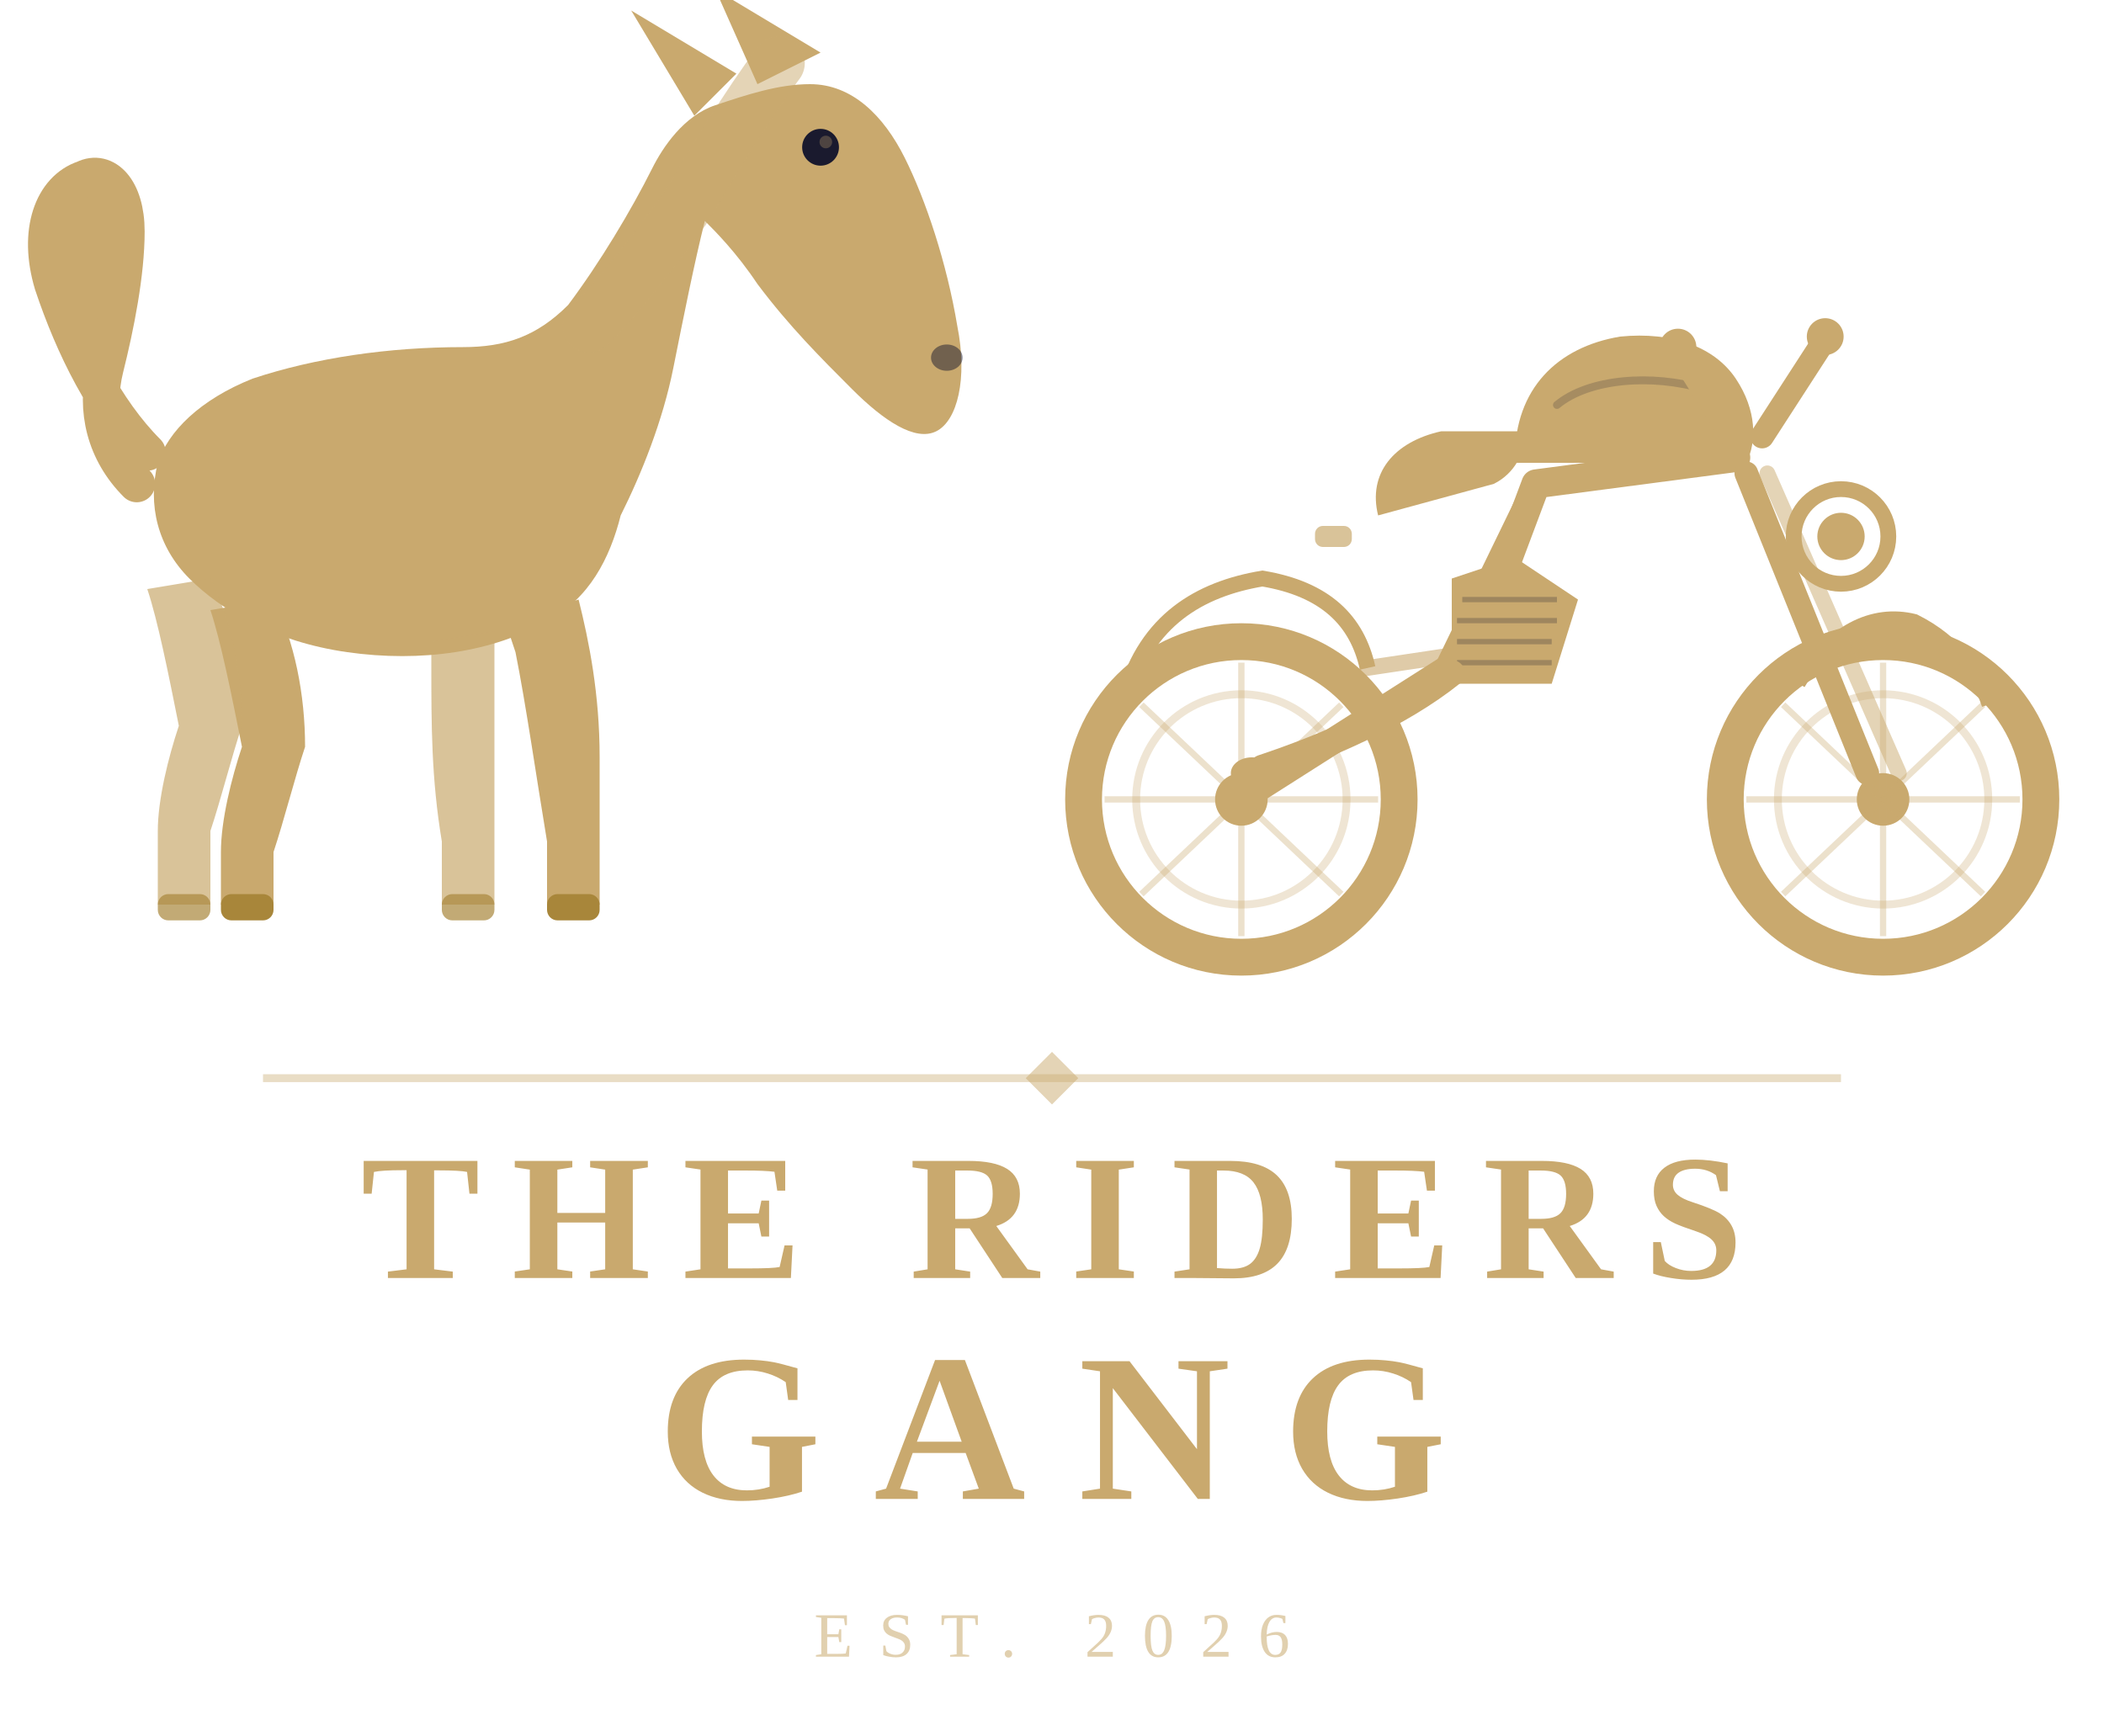
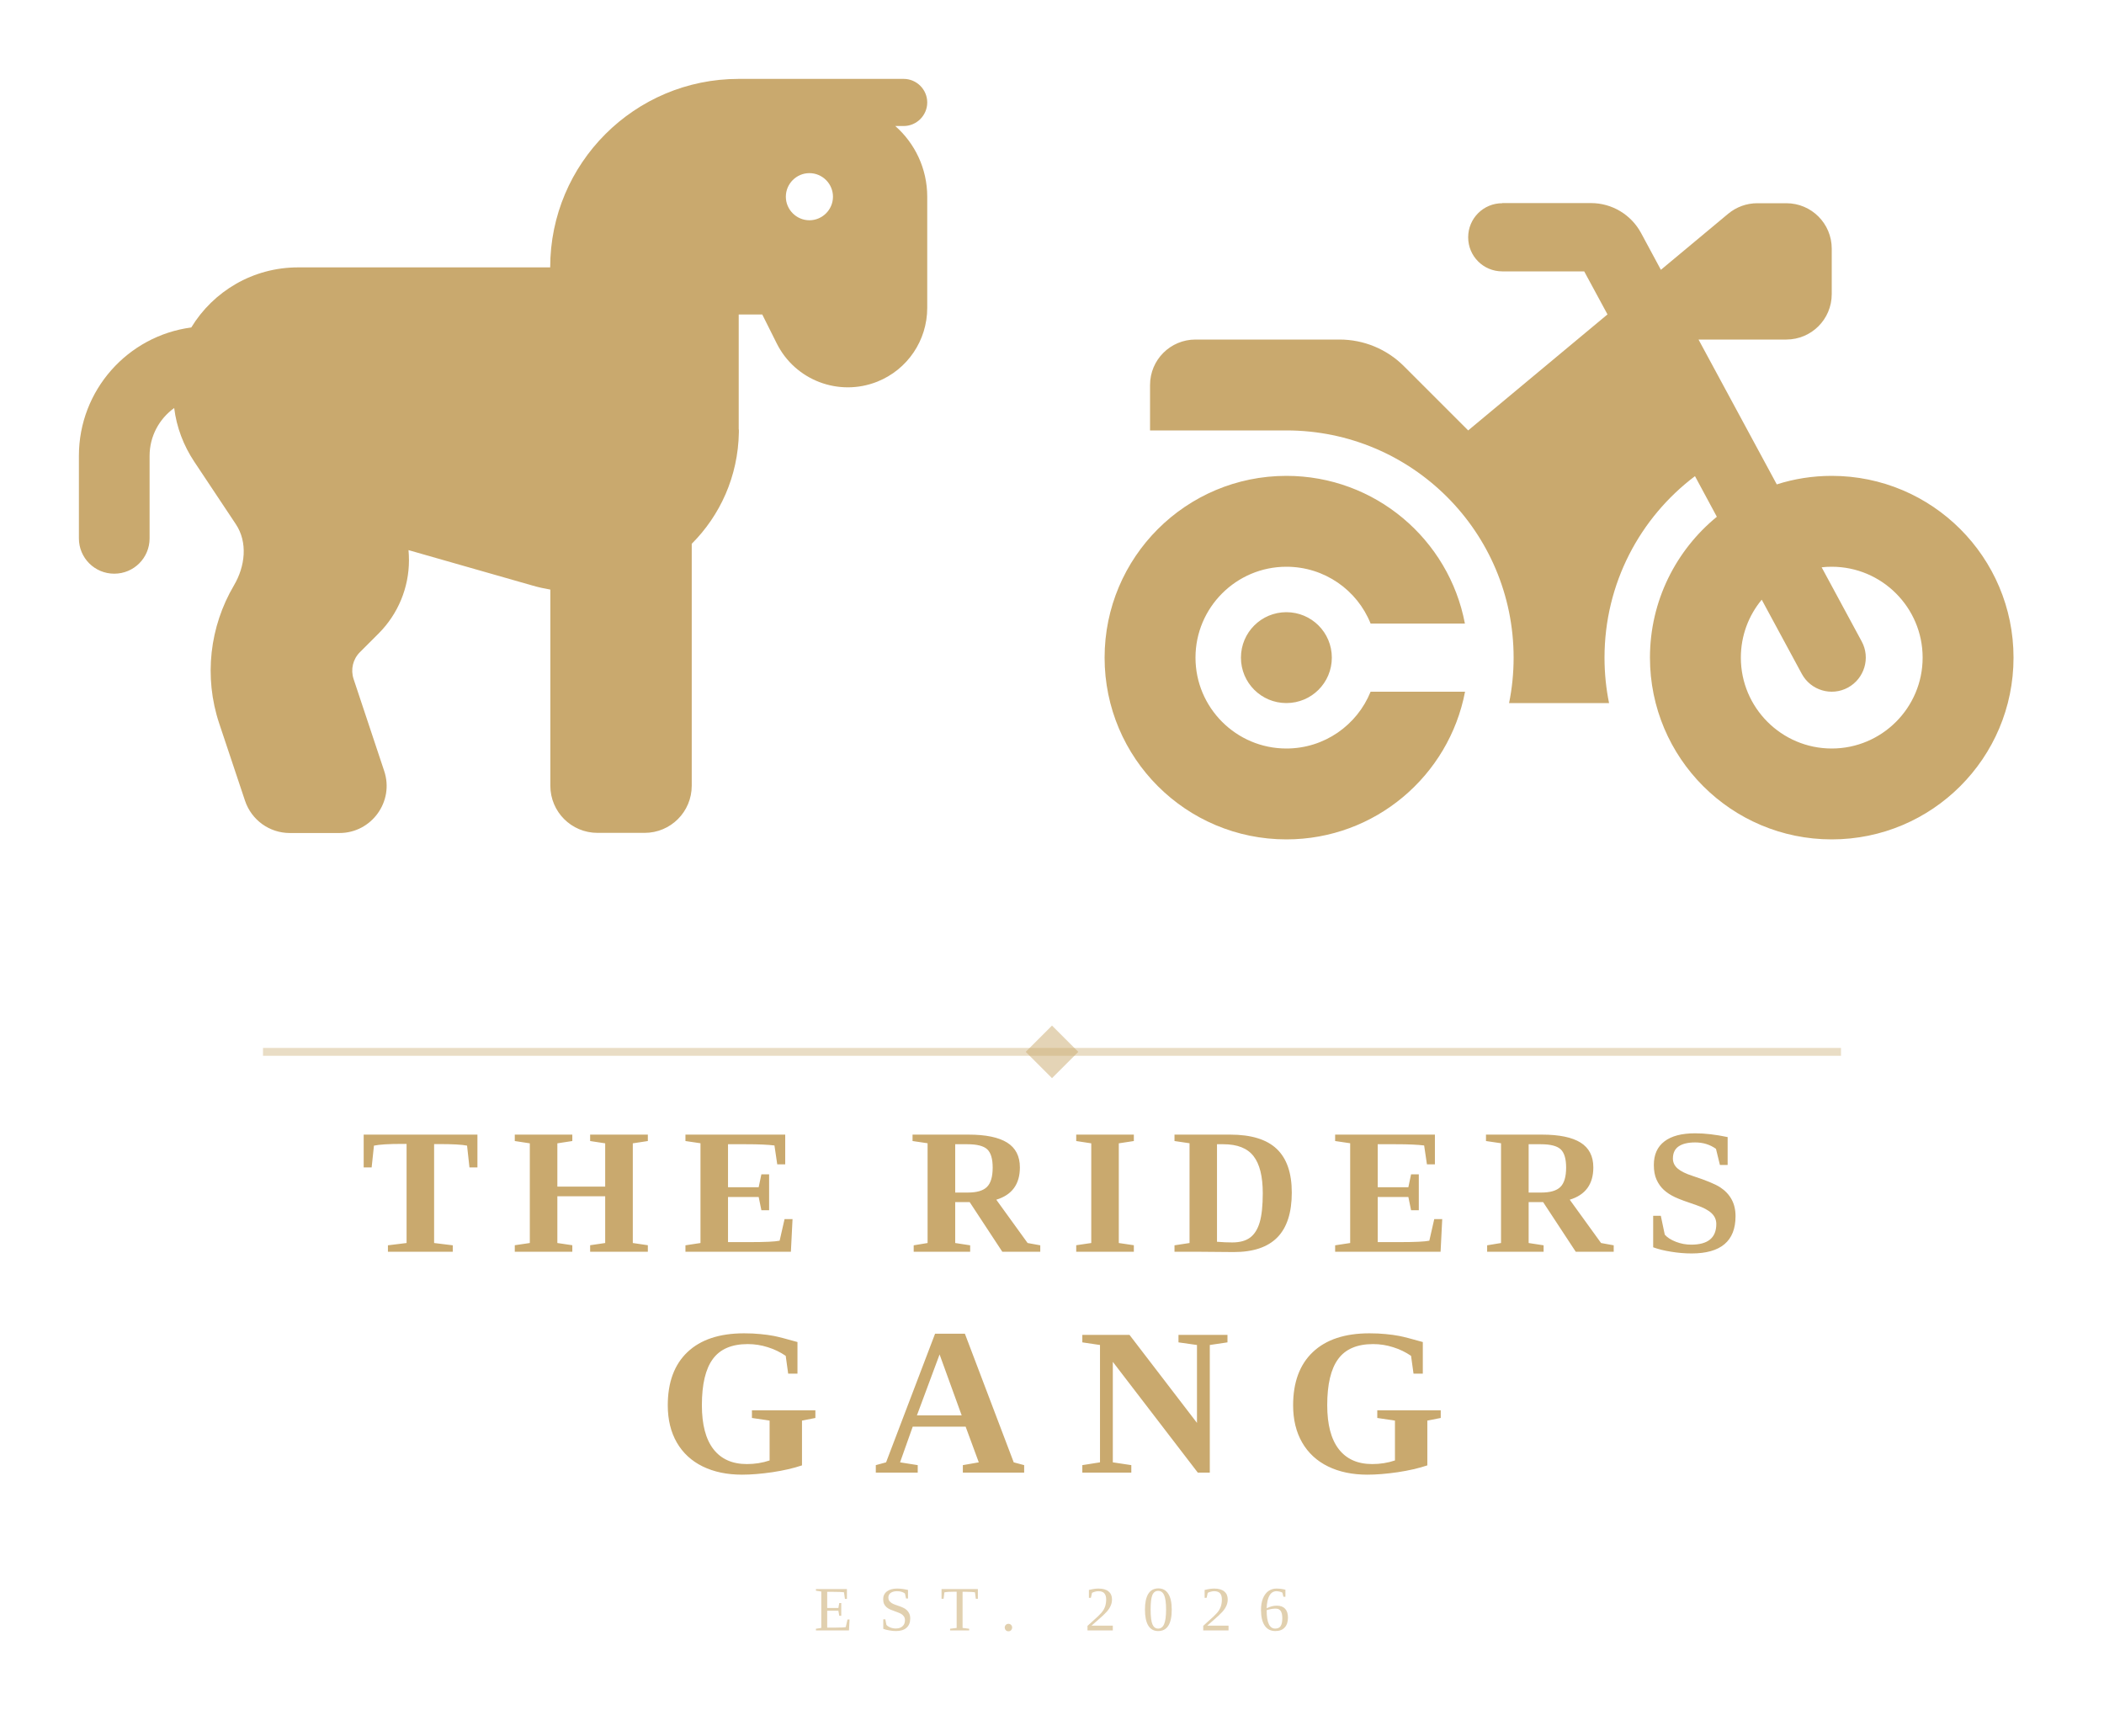
<svg xmlns="http://www.w3.org/2000/svg" viewBox="0 0 400 330" fill="none">
-   <g transform="translate(2, 16)" fill="#c9a96e">
-     <path d="       M 116,82       C 114,90 110,98 102,102       C 92,108 78,110 64,108       C 50,106 40,100 34,94       C 28,88 26,80 28,72       C 30,66 36,60 46,56       C 58,52 72,50 86,50       C 94,50 100,48 106,42       C 112,34 118,24 122,16       C 124,12 128,6 134,4       C 140,2 146,0 152,0       C 160,0 166,6 170,14       C 174,22 178,34 180,46       C 182,56 180,64 176,66       C 172,68 166,64 160,58       C 154,52 148,46 142,38       C 138,32 134,28 132,26       C 130,34 128,44 126,54       C 124,64 120,74 116,82       Z     " />
-     <path d="M 108,98 C 110,106 112,116 112,128 L 112,144 L 112,156 L 102,156 L 102,144 C 100,132 98,118 96,108 L 94,102 Z" />
-     <path d="M 92,104 C 92,112 92,122 92,132 L 92,144 L 92,156 L 82,156 L 82,144 C 80,132 80,122 80,110 L 80,106 Z" opacity="0.7" />
-     <path d="M 50,98 C 54,106 56,116 56,126 C 54,132 52,140 50,146 L 50,156 L 40,156 L 40,146 C 40,140 42,132 44,126 C 42,116 40,106 38,100 Z" />
-     <path d="M 38,94 C 42,102 44,112 44,122 C 42,128 40,136 38,142 L 38,156 L 28,156 L 28,142 C 28,136 30,128 32,122 C 30,112 28,102 26,96 Z" opacity="0.7" />
-     <rect x="102" y="154" width="10" height="5" rx="2" fill="#a8863a" />
-     <rect x="82" y="154" width="10" height="5" rx="2" fill="#a8863a" opacity="0.7" />
-     <rect x="40" y="154" width="10" height="5" rx="2" fill="#a8863a" />
-     <rect x="28" y="154" width="10" height="5" rx="2" fill="#a8863a" opacity="0.7" />
-     <path d="M 130,6 L 118,-14 L 138,-2 Z" />
-     <path d="M 142,0 L 134,-18 L 154,-6 Z" />
-     <circle cx="154" cy="12" r="3.5" fill="#1a1a2e" />
-     <circle cx="155" cy="11" r="1.2" fill="#c9a96e" opacity="0.3" />
-     <ellipse cx="178" cy="52" rx="3" ry="2.5" fill="#1a1a2e" opacity="0.5" />
-     <path d="M 26,70 C 18,62 12,50 8,38 C 5,28 8,20 14,18 C 18,16 22,20 22,28 C 22,36 20,46 18,54 C 16,62 18,70 24,76" fill="#c9a96e" stroke="#c9a96e" stroke-width="7" stroke-linecap="round" />
-     <path d="M 146,-4 C 140,4 134,14 128,24 C 122,32 116,40 110,46" stroke="#c9a96e" stroke-width="10" fill="none" stroke-linecap="round" opacity="0.5" />
+   <g transform="translate(15, 15) scale(0.28)">
+     <path fill="#c9a96e" d="M448 238.1V160h16l9.8 19.6c12.5 25.1 42.2 36.4 68.3 26c20.5-8.2 33.9-28 33.9-50.1V80c0-19.1-8.4-36.3-21.7-48H560c8.8 0 16-7.2 16-16s-7.2-16-16-16H480 448C377.3 0 320 57.3 320 128H224 203.2 148.8c-30.7 0-57.6 16.3-72.5 40.8C33.2 174.5 0 211.4 0 256v56c0 13.3 10.7 24 24 24s24-10.7 24-24V256c0-13.4 6.6-25.2 16.7-32.5c1.6 13 6.3 25.4 13.6 36.4l28.2 42.4c8.3 12.4 6.4 28.7-1.2 41.6c-16.5 28-20.6 62.2-10 93.9l17.5 52.4c4.4 13.1 16.6 21.9 30.4 21.9h33.7c21.8 0 37.3-21.4 30.4-42.1l-20.8-62.5c-2.1-6.4-.5-13.4 4.3-18.2l12.7-12.7c13.2-13.2 20.6-31.1 20.6-49.7c0-2.3-.1-4.6-.3-6.9l84 24c4.1 1.2 8.2 2.1 12.3 2.8V480c0 17.7 14.3 32 32 32h32c17.7 0 32-14.3 32-32V315.7c19.2-19.2 31.5-45.7 32-75.7h0v-1.9zM496 96c-8.8 0-16-7.2-16-16s7.2-16 16-16s16 7.2 16 16s-7.2 16-16 16z" />
  </g>
-   <g transform="translate(200, 22)" fill="#c9a96e">
-     <circle cx="36" cy="130" r="30" fill="none" stroke="#c9a96e" stroke-width="7" />
-     <circle cx="36" cy="130" r="20" fill="none" stroke="#c9a96e" stroke-width="1.5" opacity="0.3" />
-     <circle cx="36" cy="130" r="5" fill="#c9a96e" />
-     <line x1="36" y1="104" x2="36" y2="156" stroke="#c9a96e" stroke-width="1.2" opacity="0.35" />
-     <line x1="10" y1="130" x2="62" y2="130" stroke="#c9a96e" stroke-width="1.2" opacity="0.35" />
-     <line x1="17" y1="112" x2="55" y2="148" stroke="#c9a96e" stroke-width="1.2" opacity="0.35" />
-     <line x1="17" y1="148" x2="55" y2="112" stroke="#c9a96e" stroke-width="1.2" opacity="0.35" />
-     <circle cx="158" cy="130" r="30" fill="none" stroke="#c9a96e" stroke-width="7" />
-     <circle cx="158" cy="130" r="20" fill="none" stroke="#c9a96e" stroke-width="1.5" opacity="0.3" />
-     <circle cx="158" cy="130" r="5" fill="#c9a96e" />
-     <line x1="158" y1="104" x2="158" y2="156" stroke="#c9a96e" stroke-width="1.2" opacity="0.35" />
-     <line x1="132" y1="130" x2="184" y2="130" stroke="#c9a96e" stroke-width="1.2" opacity="0.35" />
-     <line x1="139" y1="112" x2="177" y2="148" stroke="#c9a96e" stroke-width="1.2" opacity="0.35" />
-     <line x1="139" y1="148" x2="177" y2="112" stroke="#c9a96e" stroke-width="1.2" opacity="0.35" />
-     <path d="M 14,110 C 18,96 28,90 40,88 C 52,90 58,96 60,105" stroke="#c9a96e" stroke-width="3" fill="none" />
-     <line x1="36" y1="130" x2="80" y2="102" stroke="#c9a96e" stroke-width="5" stroke-linecap="round" />
-     <path d="M 80,102 L 92,70 L 130,65" stroke="#c9a96e" stroke-width="5.5" fill="none" stroke-linecap="round" stroke-linejoin="round" />
-     <line x1="92" y1="70" x2="75" y2="105" stroke="#c9a96e" stroke-width="4.5" stroke-linecap="round" />
-     <line x1="60" y1="105" x2="80" y2="102" stroke="#c9a96e" stroke-width="3" stroke-linecap="round" opacity="0.6" />
-     <path d="M 88,65 C 88,52 96,44 108,42 C 118,41 126,44 130,50 C 134,56 134,62 132,66 L 88,66 Z" fill="#c9a96e" />
-     <path d="M 96,55 C 102,50 114,49 124,52" stroke="#1a1a2e" stroke-width="1.5" fill="none" opacity="0.2" stroke-linecap="round" />
-     <path d="M 62,76 C 60,68 65,62 74,60 L 90,60 C 90,64 88,68 84,70 L 62,76 Z" fill="#c9a96e" />
-     <path d="M 76,88 L 76,108 L 95,108 L 100,92 L 88,84 Z" fill="#c9a96e" />
-     <line x1="78" y1="92" x2="96" y2="92" stroke="#1a1a2e" stroke-width="1" opacity="0.25" />
-     <line x1="77" y1="96" x2="96" y2="96" stroke="#1a1a2e" stroke-width="1" opacity="0.25" />
-     <line x1="77" y1="100" x2="95" y2="100" stroke="#1a1a2e" stroke-width="1" opacity="0.25" />
-     <line x1="77" y1="104" x2="95" y2="104" stroke="#1a1a2e" stroke-width="1" opacity="0.25" />
-     <path d="M 76,106 C 66,114 52,120 40,124" stroke="#c9a96e" stroke-width="5" fill="none" stroke-linecap="round" />
-     <ellipse cx="38" cy="125" rx="4" ry="3" fill="#c9a96e" />
-     <line x1="132" y1="68" x2="155" y2="125" stroke="#c9a96e" stroke-width="4.5" stroke-linecap="round" />
-     <line x1="136" y1="68" x2="161" y2="125" stroke="#c9a96e" stroke-width="3" stroke-linecap="round" opacity="0.5" />
-     <path d="M 142,108 C 148,98 156,94 164,96 C 172,100 176,106 178,112" stroke="#c9a96e" stroke-width="2.5" fill="none" />
-     <line x1="130" y1="62" x2="120" y2="46" stroke="#c9a96e" stroke-width="4.5" stroke-linecap="round" />
-     <line x1="135" y1="61" x2="146" y2="44" stroke="#c9a96e" stroke-width="4.5" stroke-linecap="round" />
-     <circle cx="119" cy="44" r="3.5" fill="#c9a96e" />
-     <circle cx="147" cy="42" r="3.5" fill="#c9a96e" />
-     <circle cx="150" cy="80" r="9" fill="none" stroke="#c9a96e" stroke-width="3" />
-     <circle cx="150" cy="80" r="4.5" fill="#c9a96e" />
-     <rect x="50" y="78" width="7" height="4" rx="1.5" fill="#c9a96e" opacity="0.7" />
+   <g transform="translate(210, 30) scale(0.27)">
+     <path fill="#c9a96e" d="M280 32c-13.3 0-24 10.7-24 24s10.7 24 24 24h57.7l16.4 30.3L256 192l-45.3-45.3c-12-12-28.3-18.7-45.3-18.7H64c-17.7 0-32 14.3-32 32v32h96c88.4 0 160 71.6 160 160c0 11-1.1 21.7-3.2 32h70.4c-2.1-10.3-3.2-21-3.2-32c0-52.2 25-98.6 63.7-127.8l15.4 28.6C402.4 276.3 384 312 384 352c0 70.7 57.3 128 128 128s128-57.3 128-128s-57.3-128-128-128c-13.5 0-26.5 2.1-38.7 6L418.2 128H480c17.7 0 32-14.3 32-32V64c0-17.7-14.3-32-32-32H459.6c-7.5 0-14.7 2.6-20.5 7.4L391.7 78.9l-14-26c-7-12.9-20.5-21-35.2-21H280zM462.7 311.2l28.2 52.2c6.3 11.7 20.9 16 32.5 9.7s16-20.9 9.7-32.5l-28.2-52.2c2.3-.3 4.7-.4 7.1-.4c35.3 0 64 28.7 64 64s-28.7 64-64 64s-64-28.7-64-64c0-15.5 5.5-29.7 14.7-40.8zM187.3 376c-9.5 23.5-32.5 40-59.3 40c-35.3 0-64-28.7-64-64s28.7-64 64-64c26.9 0 49.9 16.5 59.3 40h66.4C242.5 268.8 190.5 224 128 224C57.3 224 0 281.3 0 352s57.3 128 128 128c62.5 0 114.5-44.8 125.8-104H187.3zM128 384c17.7 0 32-14.3 32-32s-14.3-32-32-32s-32 14.3-32 32s14.3 32 32 32z" />
  </g>
-   <line x1="50" y1="205" x2="350" y2="205" stroke="#c9a96e" stroke-width="1.5" opacity="0.4" />
-   <polygon points="200,200 205,205 200,210 195,205" fill="#c9a96e" opacity="0.5" />
-   <text x="200" y="243" font-family="Georgia, 'Times New Roman', serif" font-size="34" font-weight="bold" fill="#c9a96e" text-anchor="middle" letter-spacing="6">THE RIDERS</text>
-   <text x="200" y="285" font-family="Georgia, 'Times New Roman', serif" font-size="40" font-weight="bold" fill="#c9a96e" text-anchor="middle" letter-spacing="10">GANG</text>
-   <text x="200" y="315" font-family="Georgia, 'Times New Roman', serif" font-size="12" fill="#c9a96e" text-anchor="middle" letter-spacing="5" opacity="0.55">EST. 2026</text>
+   <line x1="50" y1="200" x2="350" y2="200" stroke="#c9a96e" stroke-width="1.5" opacity="0.4" />
+   <polygon points="200,195 205,200 200,205 195,200" fill="#c9a96e" opacity="0.5" />
+   <text x="200" y="238" font-family="Georgia, 'Times New Roman', serif" font-size="34" font-weight="bold" fill="#c9a96e" text-anchor="middle" letter-spacing="6">THE RIDERS</text>
+   <text x="200" y="280" font-family="Georgia, 'Times New Roman', serif" font-size="40" font-weight="bold" fill="#c9a96e" text-anchor="middle" letter-spacing="10">GANG</text>
+   <text x="200" y="310" font-family="Georgia, 'Times New Roman', serif" font-size="12" fill="#c9a96e" text-anchor="middle" letter-spacing="5" opacity="0.55">EST. 2026</text>
</svg>
